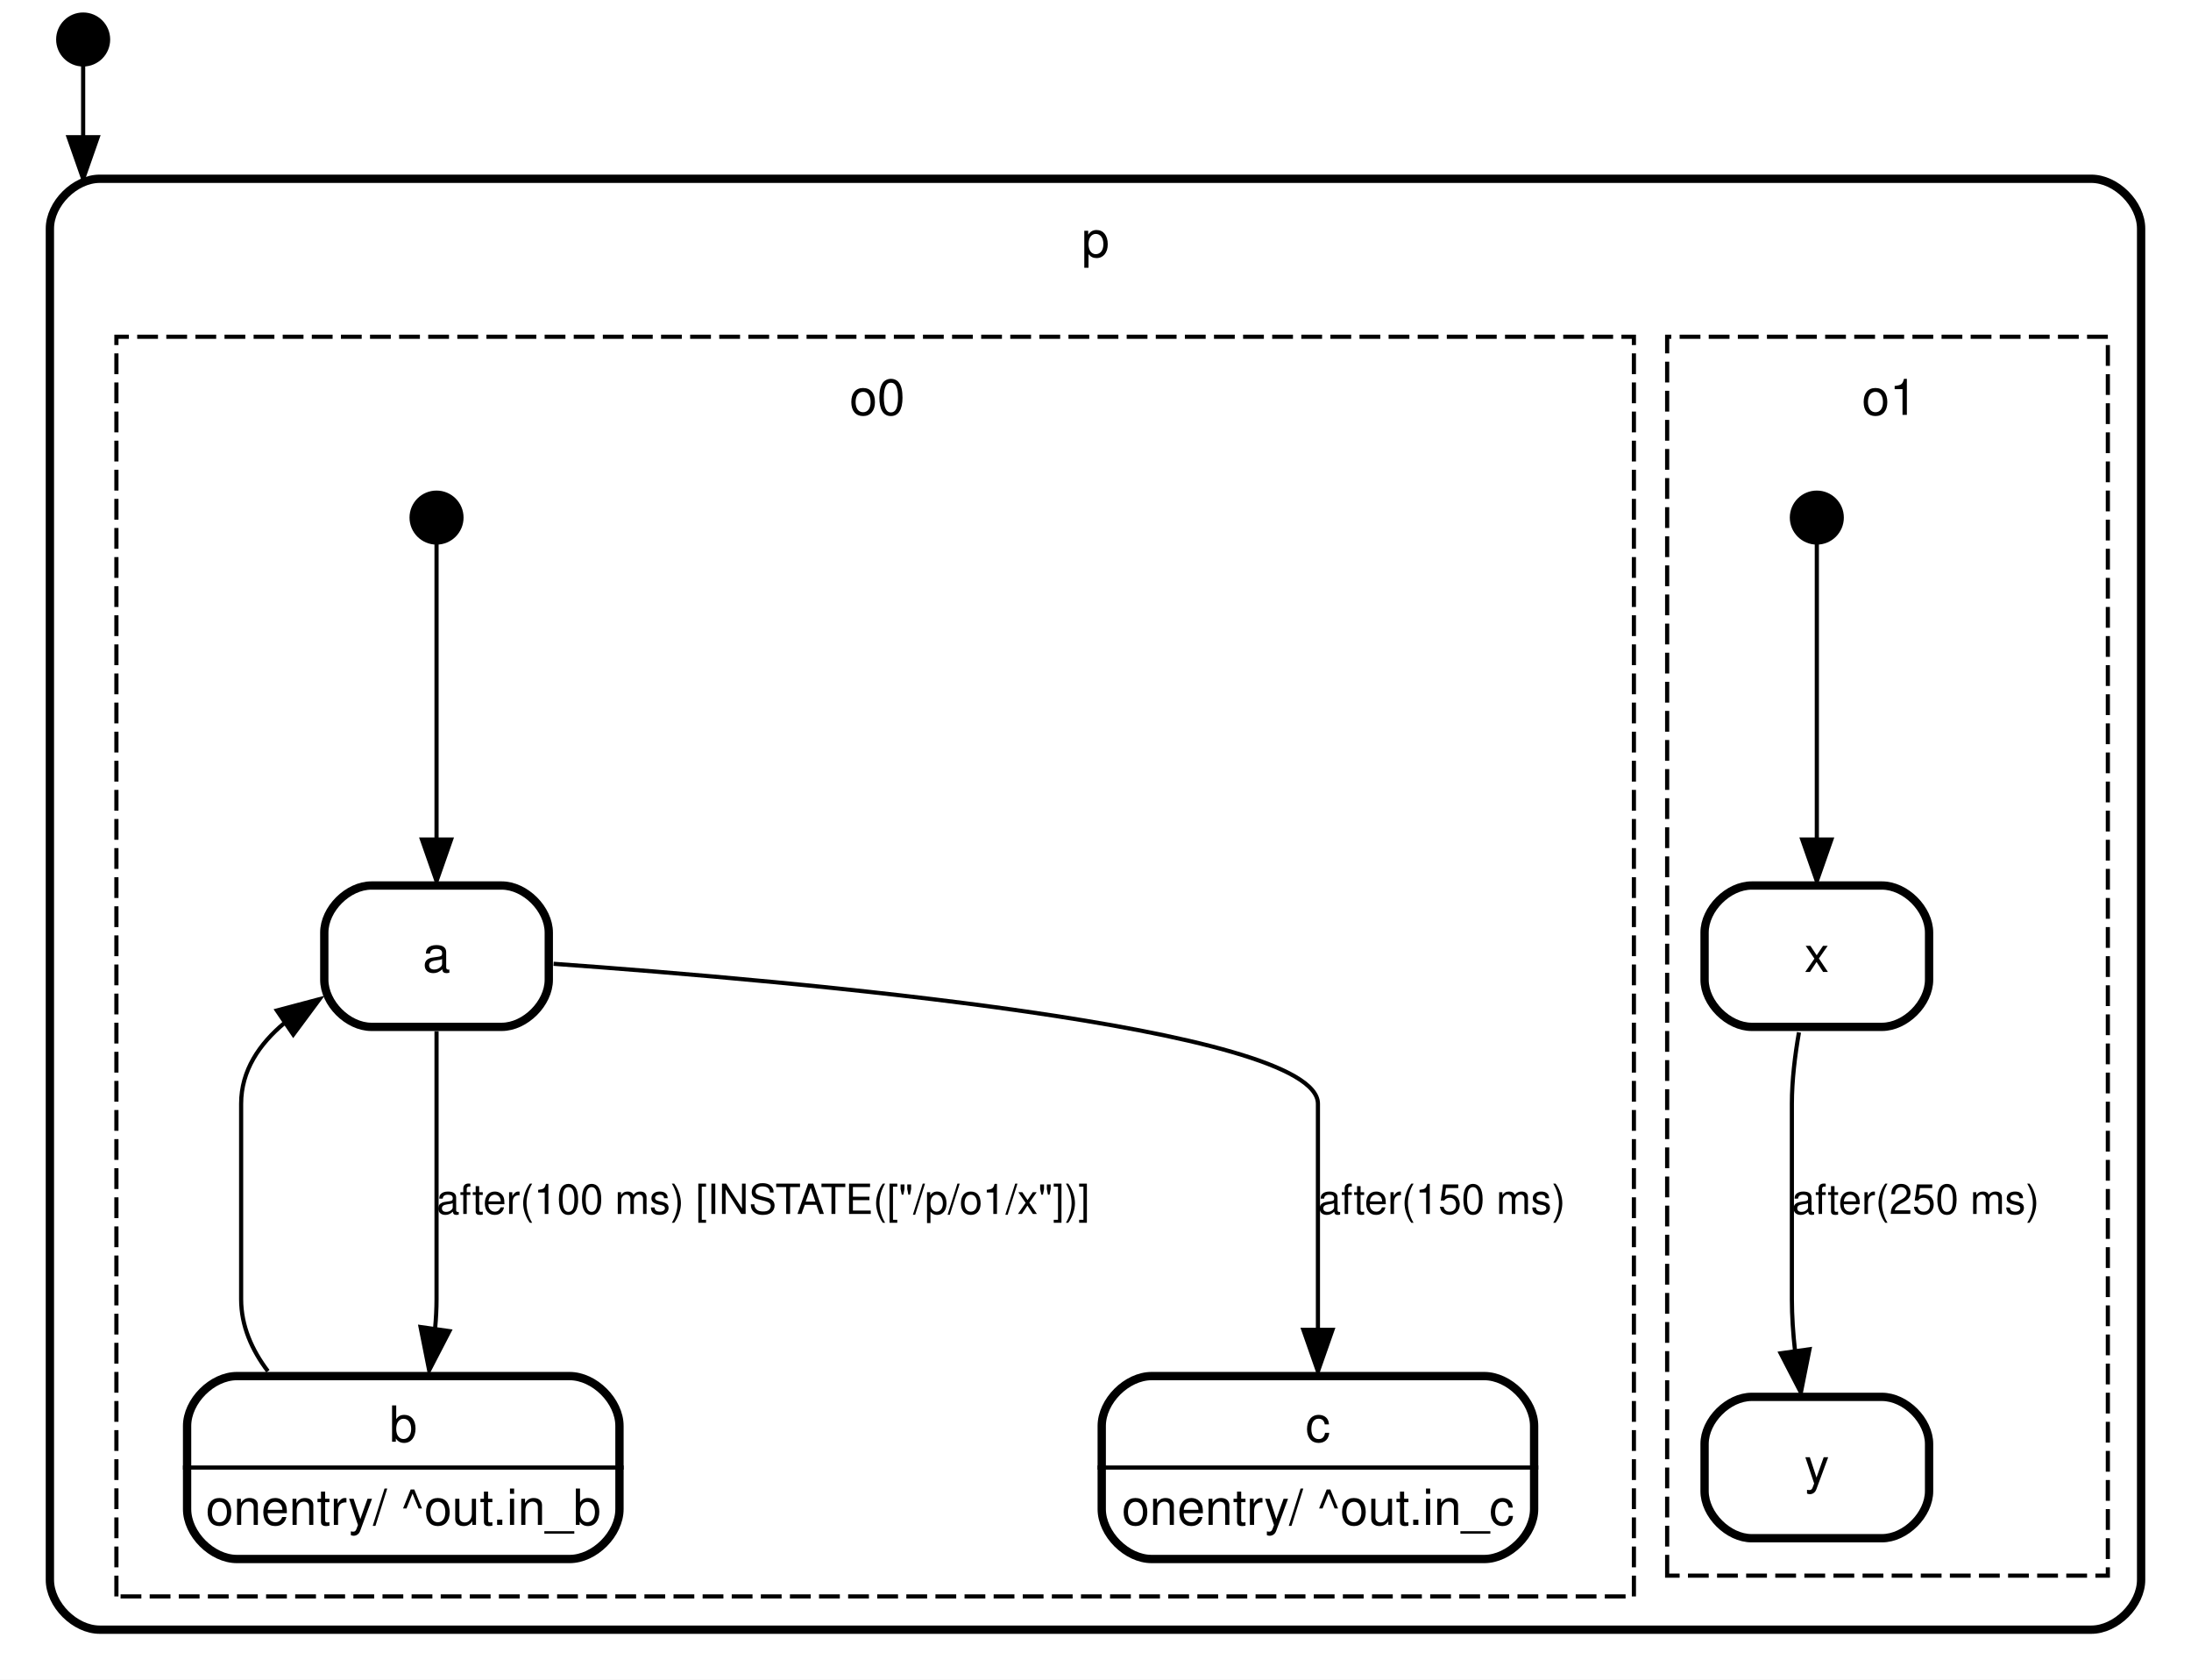
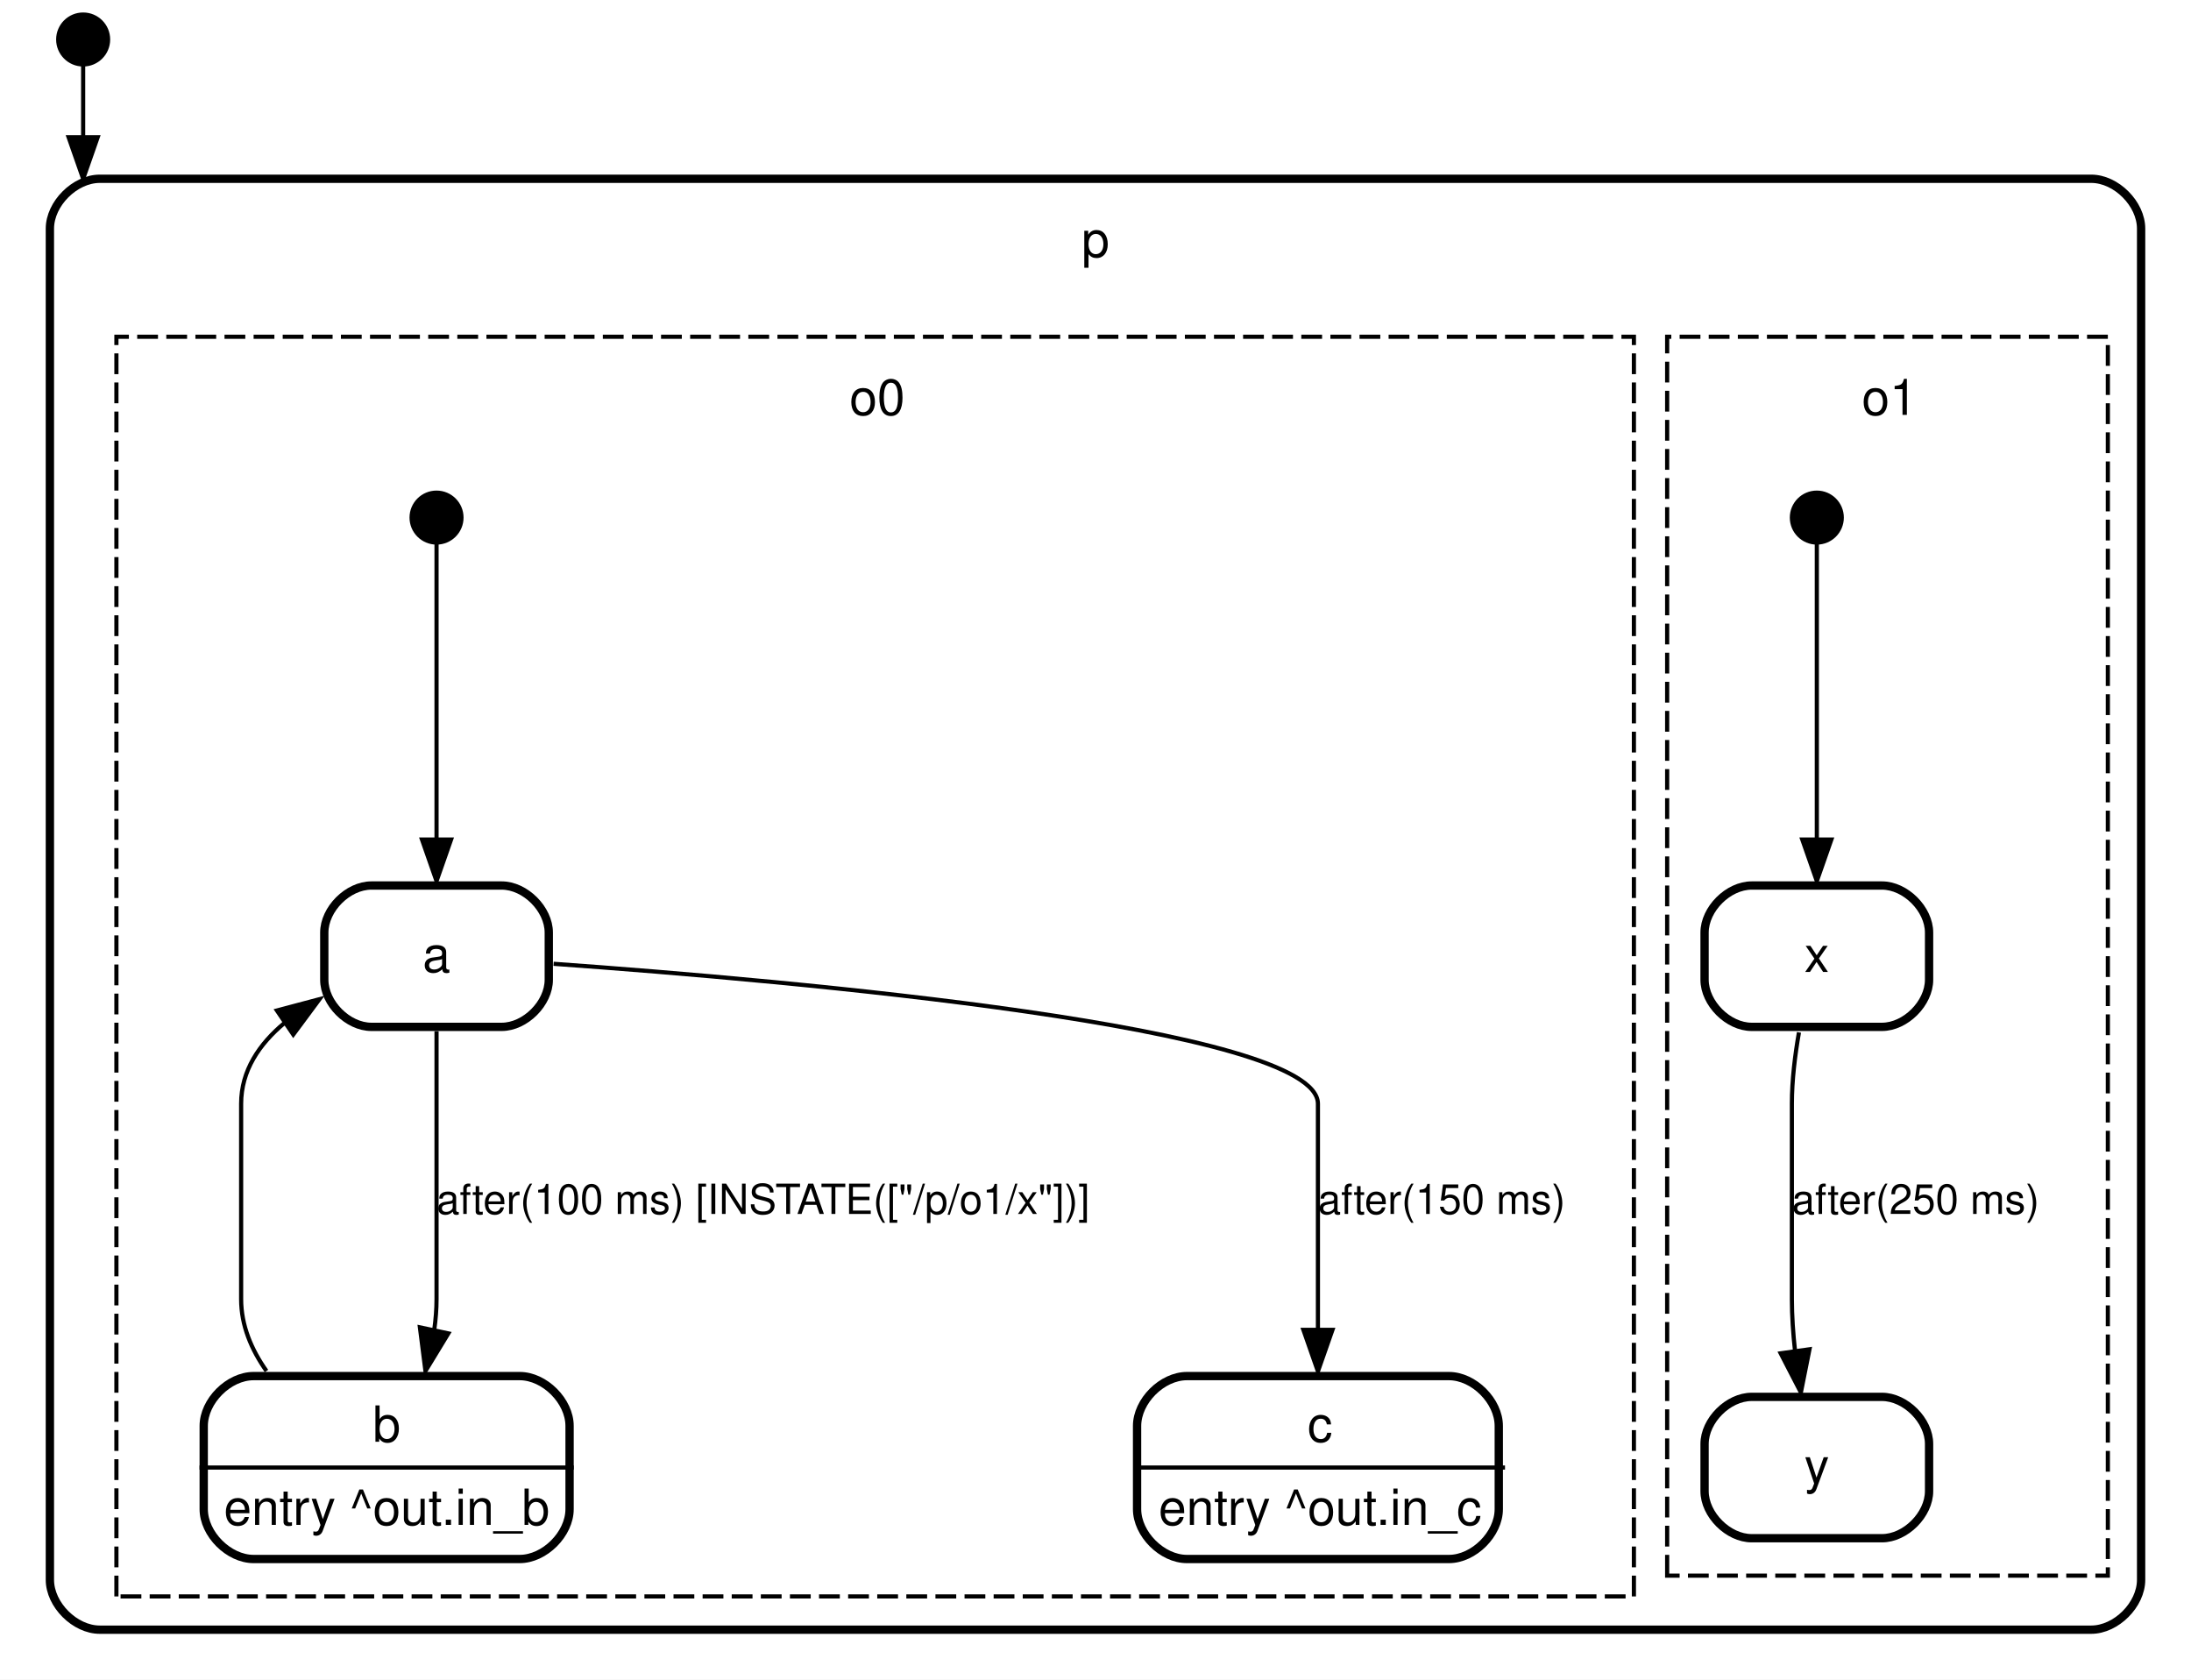
<svg xmlns="http://www.w3.org/2000/svg" width="527pt" height="404pt" viewBox="0.00 0.00 527.00 404.00">
  <g id="graph0" class="graph" transform="scale(1 1) rotate(0) translate(4 400)">
    <polygon fill="#ffffff" stroke="transparent" points="-4,4 -4,-400 523,-400 523,4 -4,4" />
    <g id="clust1" class="cluster">
      <path fill="none" stroke="#000000" stroke-width="2" d="M20,-8C20,-8 499,-8 499,-8 505,-8 511,-14 511,-20 511,-20 511,-345 511,-345 511,-351 505,-357 499,-357 499,-357 20,-357 20,-357 14,-357 8,-351 8,-345 8,-345 8,-20 8,-20 8,-14 14,-8 20,-8" />
      <text text-anchor="start" x="256.165" y="-338.2" font-family="Helvetica,sans-Serif" font-size="12.00" fill="#000000">p</text>
    </g>
    <g id="clust2" class="cluster">
      <polygon fill="none" stroke="#000000" stroke-dasharray="5,2" points="397,-21 397,-319 503,-319 503,-21 397,-21" />
      <text text-anchor="start" x="443.829" y="-300.2" font-family="Helvetica,sans-Serif" font-size="12.00" fill="#000000">o1</text>
    </g>
    <g id="clust3" class="cluster">
      <polygon fill="none" stroke="#000000" stroke-dasharray="5,2" points="24,-16 24,-319 389,-319 389,-16 24,-16" />
      <text text-anchor="start" x="200.329" y="-300.2" font-family="Helvetica,sans-Serif" font-size="12.00" fill="#000000">o0</text>
    </g>
    <g id="node1" class="node">
      <ellipse fill="#000000" stroke="#000000" stroke-width="2" cx="16" cy="-390.5" rx="5.5" ry="5.5" />
    </g>
    <g id="edge1" class="edge">
      <path fill="none" stroke="#000000" d="M16,-384.953C16,-380.778 16,-374.504 16,-367.033" />
      <polygon fill="#000000" stroke="#000000" points="19.5,-366.997 16,-356.997 12.5,-366.997 19.5,-366.997" />
      <text text-anchor="middle" x="17.39" y="-368" font-family="Helvetica,sans-Serif" font-size="10.00" fill="#000000"> </text>
    </g>
    <g id="node4" class="node">
      <ellipse fill="#000000" stroke="#000000" stroke-width="2" cx="433" cy="-275.5" rx="5.5" ry="5.5" />
    </g>
    <g id="node6" class="node">
      <polygon fill="transparent" stroke="transparent" stroke-width="2" points="461,-188 405,-188 405,-152 461,-152 461,-188" />
      <text text-anchor="start" x="430" y="-166.2" font-family="Helvetica,sans-Serif" font-size="12.00" fill="#000000">x</text>
      <path fill="none" stroke="#000000" stroke-width="2" d="M417.333,-153C417.333,-153 448.667,-153 448.667,-153 454.333,-153 460,-158.667 460,-164.333 460,-164.333 460,-175.667 460,-175.667 460,-181.333 454.333,-187 448.667,-187 448.667,-187 417.333,-187 417.333,-187 411.667,-187 406,-181.333 406,-175.667 406,-175.667 406,-164.333 406,-164.333 406,-158.667 411.667,-153 417.333,-153" />
    </g>
    <g id="edge2" class="edge">
      <path fill="none" stroke="#000000" d="M433,-269.829C433,-265.174 433,-258.41 433,-252.5 433,-252.5 433,-252.5 433,-205.5 433,-203.108 433,-200.625 433,-198.134" />
      <polygon fill="#000000" stroke="#000000" points="436.5,-198.06 433,-188.06 429.5,-198.06 436.5,-198.06" />
      <text text-anchor="middle" x="434.389" y="-226" font-family="Helvetica,sans-Serif" font-size="10.00" fill="#000000"> </text>
    </g>
    <g id="node5" class="node">
      <polygon fill="transparent" stroke="transparent" stroke-width="2" points="461,-65 405,-65 405,-29 461,-29 461,-65" />
      <text text-anchor="start" x="430" y="-43.2" font-family="Helvetica,sans-Serif" font-size="12.00" fill="#000000">y</text>
      <path fill="none" stroke="#000000" stroke-width="2" d="M417.333,-30C417.333,-30 448.667,-30 448.667,-30 454.333,-30 460,-35.667 460,-41.333 460,-41.333 460,-52.667 460,-52.667 460,-58.333 454.333,-64 448.667,-64 448.667,-64 417.333,-64 417.333,-64 411.667,-64 406,-58.333 406,-52.667 406,-52.667 406,-41.333 406,-41.333 406,-35.667 411.667,-30 417.333,-30" />
    </g>
    <g id="edge3" class="edge">
      <path fill="none" stroke="#000000" d="M428.703,-151.674C427.742,-146.183 427,-140.125 427,-134.5 427,-134.5 427,-134.5 427,-87.5 427,-83.457 427.296,-79.212 427.757,-75.053" />
      <polygon fill="#000000" stroke="#000000" points="431.235,-75.451 429.166,-65.06 424.304,-74.474 431.235,-75.451" />
      <text text-anchor="start" x="427" y="-108" font-family="Helvetica,sans-Serif" font-size="10.00" fill="#000000">after(250 ms)   </text>
    </g>
    <g id="node8" class="node">
      <ellipse fill="#000000" stroke="#000000" stroke-width="2" cx="101" cy="-275.5" rx="5.5" ry="5.5" />
    </g>
    <g id="node11" class="node">
      <polygon fill="transparent" stroke="transparent" stroke-width="2" points="129,-188 73,-188 73,-152 129,-152 129,-188" />
      <text text-anchor="start" x="97.665" y="-166.2" font-family="Helvetica,sans-Serif" font-size="12.00" fill="#000000">a</text>
      <path fill="none" stroke="#000000" stroke-width="2" d="M85.333,-153C85.333,-153 116.667,-153 116.667,-153 122.333,-153 128,-158.667 128,-164.333 128,-164.333 128,-175.667 128,-175.667 128,-181.333 122.333,-187 116.667,-187 116.667,-187 85.333,-187 85.333,-187 79.667,-187 74,-181.333 74,-175.667 74,-175.667 74,-164.333 74,-164.333 74,-158.667 79.667,-153 85.333,-153" />
    </g>
    <g id="edge4" class="edge">
      <path fill="none" stroke="#000000" d="M101,-269.829C101,-265.174 101,-258.41 101,-252.5 101,-252.5 101,-252.5 101,-205.5 101,-203.108 101,-200.625 101,-198.134" />
      <polygon fill="#000000" stroke="#000000" points="104.5,-198.06 101,-188.06 97.5,-198.06 104.5,-198.06" />
      <text text-anchor="middle" x="102.389" y="-226" font-family="Helvetica,sans-Serif" font-size="10.00" fill="#000000"> </text>
    </g>
    <g id="node9" class="node">
-       <polygon fill="transparent" stroke="transparent" stroke-width="2" points="366,-70 260,-70 260,-24 366,-24 366,-70" />
-       <text text-anchor="start" x="310" y="-53.2" font-family="Helvetica,sans-Serif" font-size="12.00" fill="#000000">c</text>
-       <text text-anchor="start" x="265.838" y="-33.2" font-family="Helvetica,sans-Serif" font-size="12.00" fill="#000000">onentry/ ^out.in_c</text>
-       <polygon fill="#000000" stroke="#000000" points="260,-47 260,-47 366,-47 366,-47 260,-47" />
-       <path fill="none" stroke="#000000" stroke-width="2" d="M273,-25C273,-25 353,-25 353,-25 359,-25 365,-31 365,-37 365,-37 365,-57 365,-57 365,-63 359,-69 353,-69 353,-69 273,-69 273,-69 267,-69 261,-63 261,-57 261,-57 261,-37 261,-37 261,-31 267,-25 273,-25" />
+       <polygon fill="transparent" stroke="transparent" stroke-width="2" points="357.5,-70 268.5,-70 268.5,-24 357.5,-24 357.5,-70" />
+       <text text-anchor="start" x="310.5" y="-53.2" font-family="Helvetica,sans-Serif" font-size="12.00" fill="#000000">c</text>
+       <text text-anchor="start" x="274.676" y="-33.2" font-family="Helvetica,sans-Serif" font-size="12.00" fill="#000000">entry ^out.in_c</text>
+       <polygon fill="#000000" stroke="#000000" points="269,-47 269,-47 358,-47 358,-47 269,-47" />
+       <path fill="none" stroke="#000000" stroke-width="2" d="M281.5,-25C281.5,-25 344.5,-25 344.5,-25 350.5,-25 356.5,-31 356.5,-37 356.5,-37 356.5,-57 356.5,-57 356.5,-63 350.5,-69 344.5,-69 344.5,-69 281.5,-69 281.5,-69 275.5,-69 269.5,-63 269.5,-57 269.5,-57 269.5,-37 269.5,-37 269.5,-31 275.5,-25 281.5,-25" />
    </g>
    <g id="node10" class="node">
-       <polygon fill="transparent" stroke="transparent" stroke-width="2" points="146,-70 40,-70 40,-24 146,-24 146,-70" />
-       <text text-anchor="start" x="89.665" y="-53.2" font-family="Helvetica,sans-Serif" font-size="12.00" fill="#000000">b</text>
-       <text text-anchor="start" x="45.502" y="-33.2" font-family="Helvetica,sans-Serif" font-size="12.00" fill="#000000">onentry/ ^out.in_b</text>
-       <polygon fill="#000000" stroke="#000000" points="40,-47 40,-47 146,-47 146,-47 40,-47" />
-       <path fill="none" stroke="#000000" stroke-width="2" d="M53,-25C53,-25 133,-25 133,-25 139,-25 145,-31 145,-37 145,-37 145,-57 145,-57 145,-63 139,-69 133,-69 133,-69 53,-69 53,-69 47,-69 41,-63 41,-57 41,-57 41,-37 41,-37 41,-31 47,-25 53,-25" />
+       <polygon fill="transparent" stroke="transparent" stroke-width="2" points="134,-70 44,-70 44,-24 134,-24 134,-70" />
+       <text text-anchor="start" x="85.665" y="-53.2" font-family="Helvetica,sans-Serif" font-size="12.00" fill="#000000">b</text>
+       <text text-anchor="start" x="49.84" y="-33.2" font-family="Helvetica,sans-Serif" font-size="12.00" fill="#000000">entry ^out.in_b</text>
+       <polygon fill="#000000" stroke="#000000" points="44,-47 44,-47 134,-47 134,-47 44,-47" />
+       <path fill="none" stroke="#000000" stroke-width="2" d="M57,-25C57,-25 121,-25 121,-25 127,-25 133,-31 133,-37 133,-37 133,-57 133,-57 133,-63 127,-69 121,-69 121,-69 57,-69 57,-69 51,-69 45,-63 45,-57 45,-57 45,-37 45,-37 45,-31 51,-25 57,-25" />
    </g>
    <g id="edge5" class="edge">
-       <path fill="none" stroke="#000000" d="M60.44,-70.166C56.592,-75.245 54,-81.058 54,-87.5 54,-134.5 54,-134.5 54,-134.5 54,-142.481 58.368,-148.895 64.442,-153.956" />
+       <path fill="none" stroke="#000000" d="M60.096,-70.221C56.469,-75.361 54,-81.181 54,-87.5 54,-134.5 54,-134.5 54,-134.5 54,-142.481 58.368,-148.895 64.442,-153.956" />
      <polygon fill="#000000" stroke="#000000" points="62.606,-156.94 72.846,-159.659 66.537,-151.148 62.606,-156.94" />
      <text text-anchor="middle" x="55.389" y="-108" font-family="Helvetica,sans-Serif" font-size="10.00" fill="#000000"> </text>
    </g>
    <g id="edge7" class="edge">
      <path fill="none" stroke="#000000" d="M129.152,-168.172C186.82,-164.05 313,-152.926 313,-134.5 313,-134.5 313,-134.5 313,-87.5 313,-85.127 313,-82.676 313,-80.208" />
      <polygon fill="#000000" stroke="#000000" points="316.5,-80.131 313,-70.131 309.5,-80.131 316.5,-80.131" />
      <text text-anchor="start" x="313" y="-108" font-family="Helvetica,sans-Serif" font-size="10.00" fill="#000000">after(150 ms)   </text>
    </g>
    <g id="edge6" class="edge">
-       <path fill="none" stroke="#000000" d="M101,-151.94C101,-146.35 101,-140.17 101,-134.5 101,-134.5 101,-134.5 101,-87.5 101,-85.229 100.877,-82.9 100.663,-80.561" />
-       <polygon fill="#000000" stroke="#000000" points="104.092,-79.814 99.225,-70.404 97.161,-80.796 104.092,-79.814" />
+       <path fill="none" stroke="#000000" d="M101,-151.94C101,-146.35 101,-140.17 101,-134.5 101,-134.5 101,-134.5 101,-87.5 101,-85.087 100.802,-82.625 100.456,-80.167" />
+       <polygon fill="#000000" stroke="#000000" points="103.843,-79.267 98.337,-70.216 96.997,-80.725 103.843,-79.267" />
      <text text-anchor="start" x="101" y="-108" font-family="Helvetica,sans-Serif" font-size="10.00" fill="#000000">after(100 ms) [INSTATE(["/p/o1/x"])]   </text>
    </g>
  </g>
</svg>
